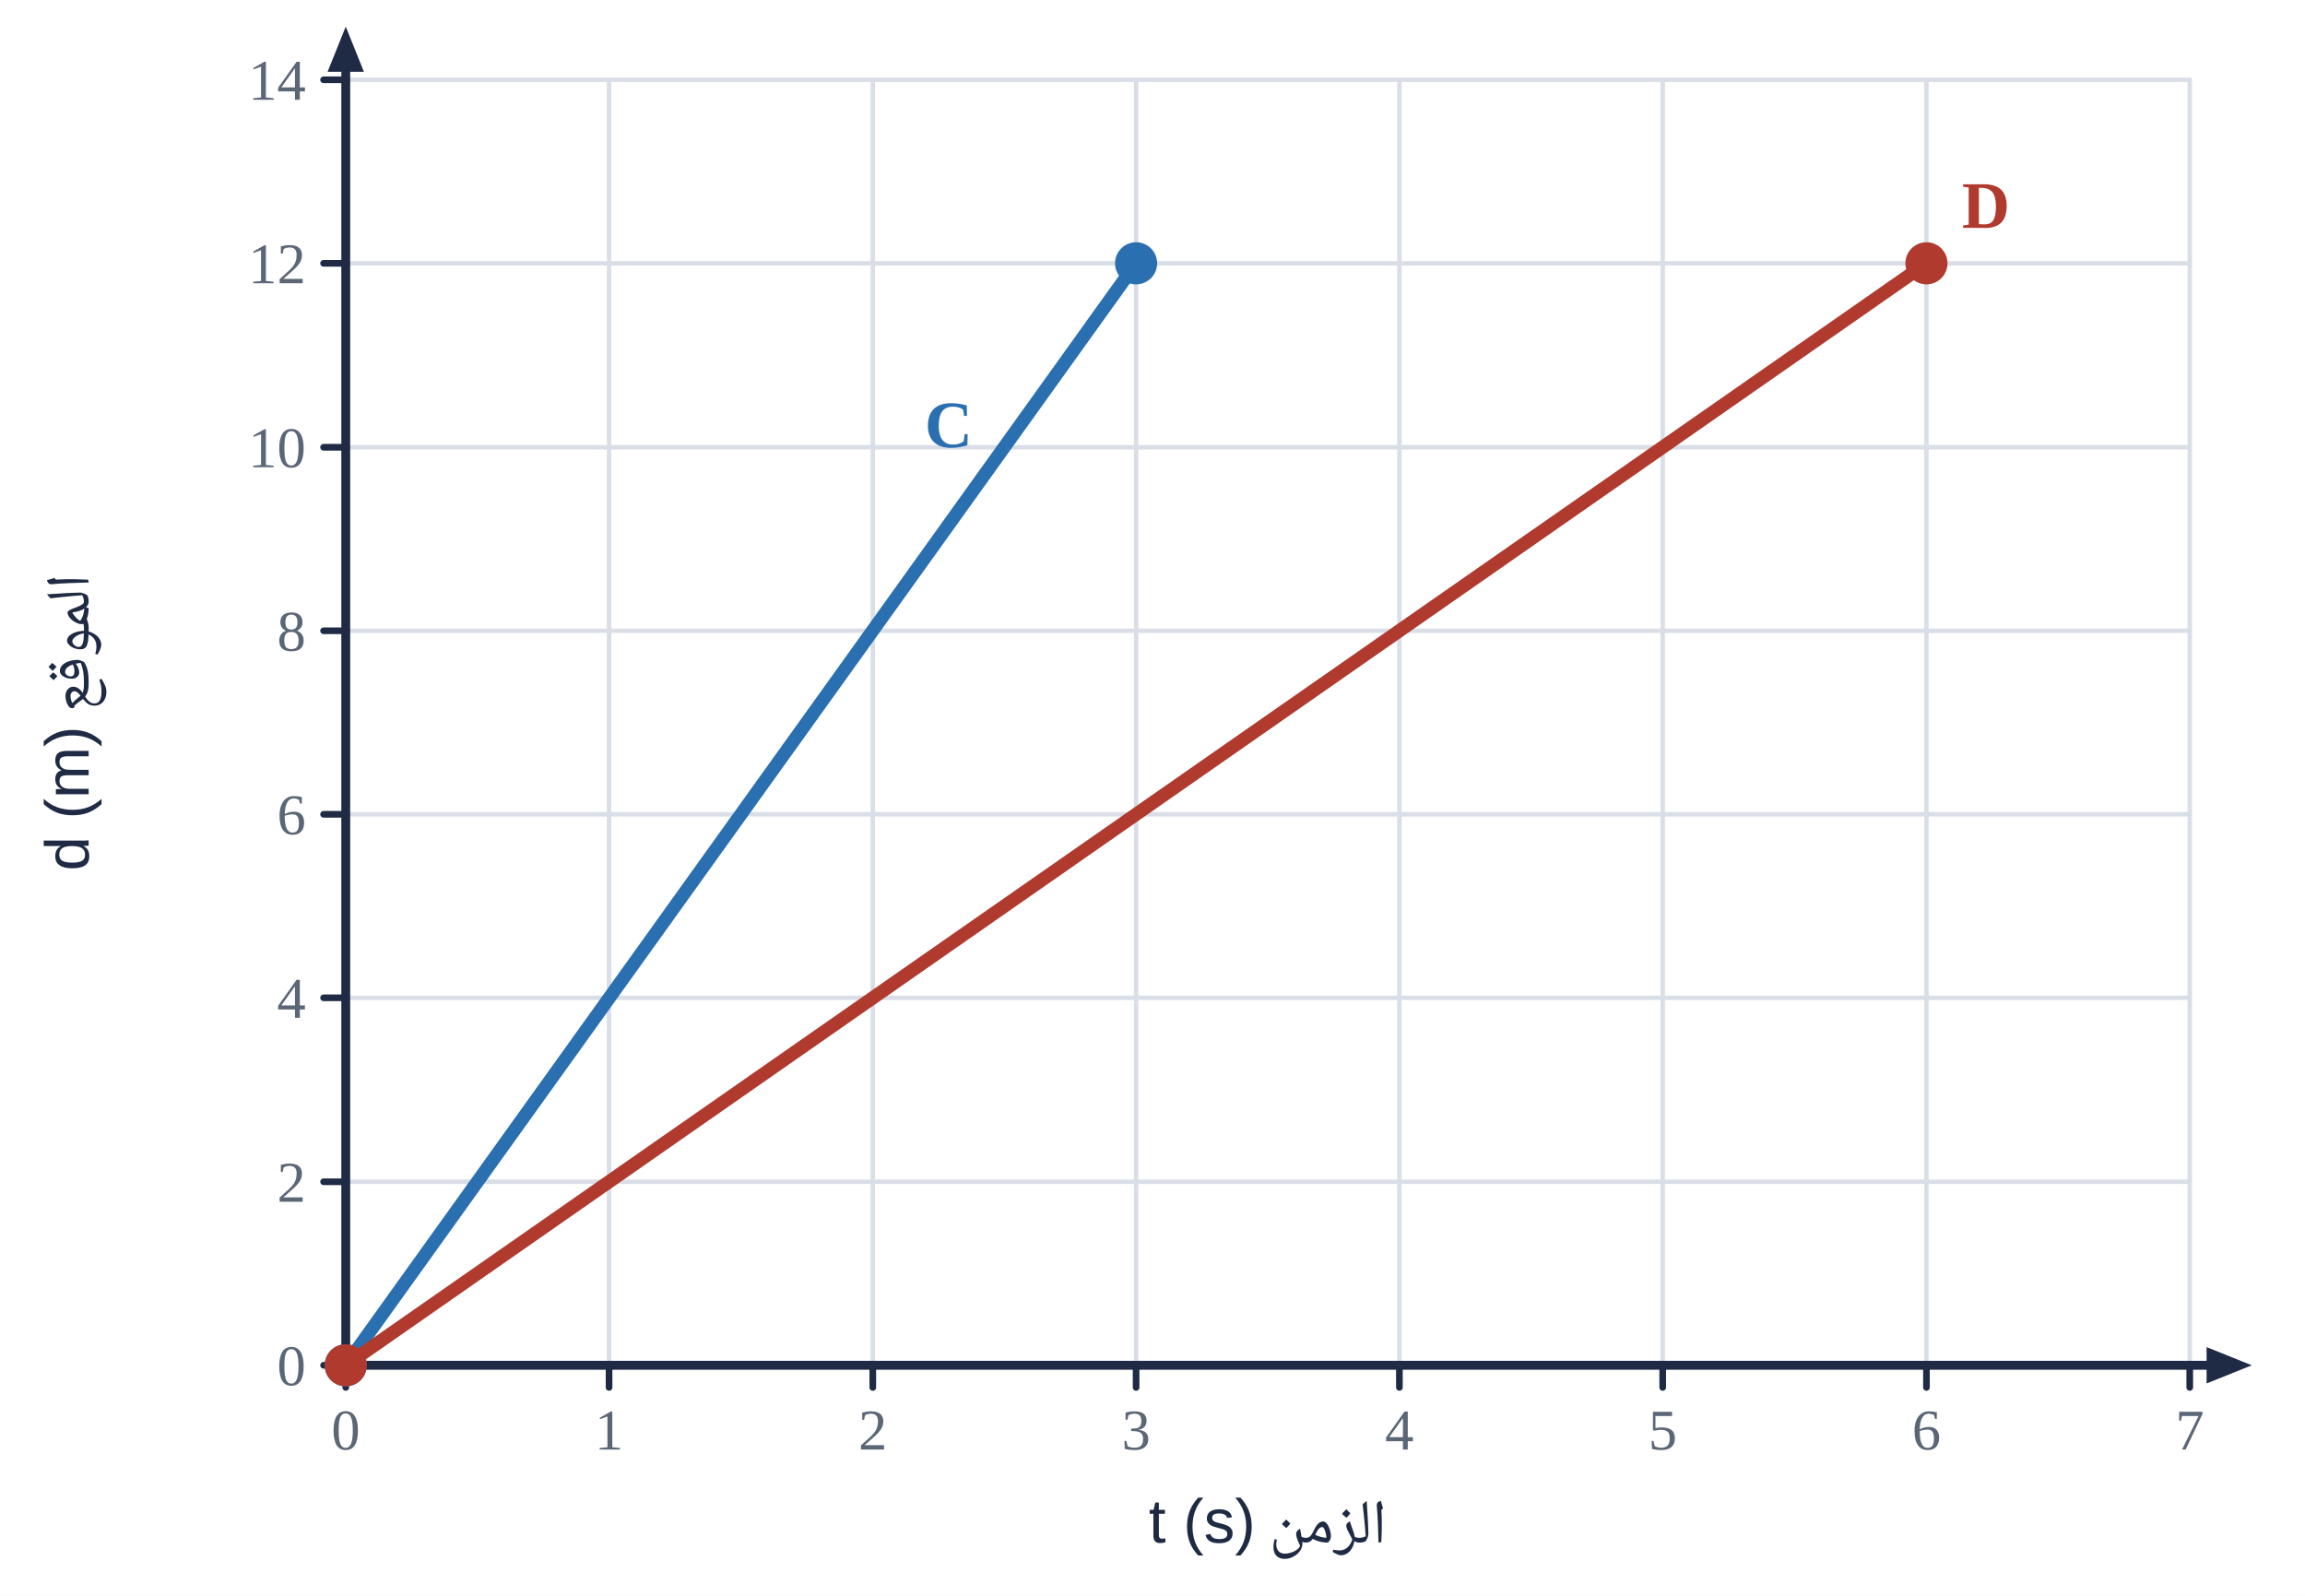
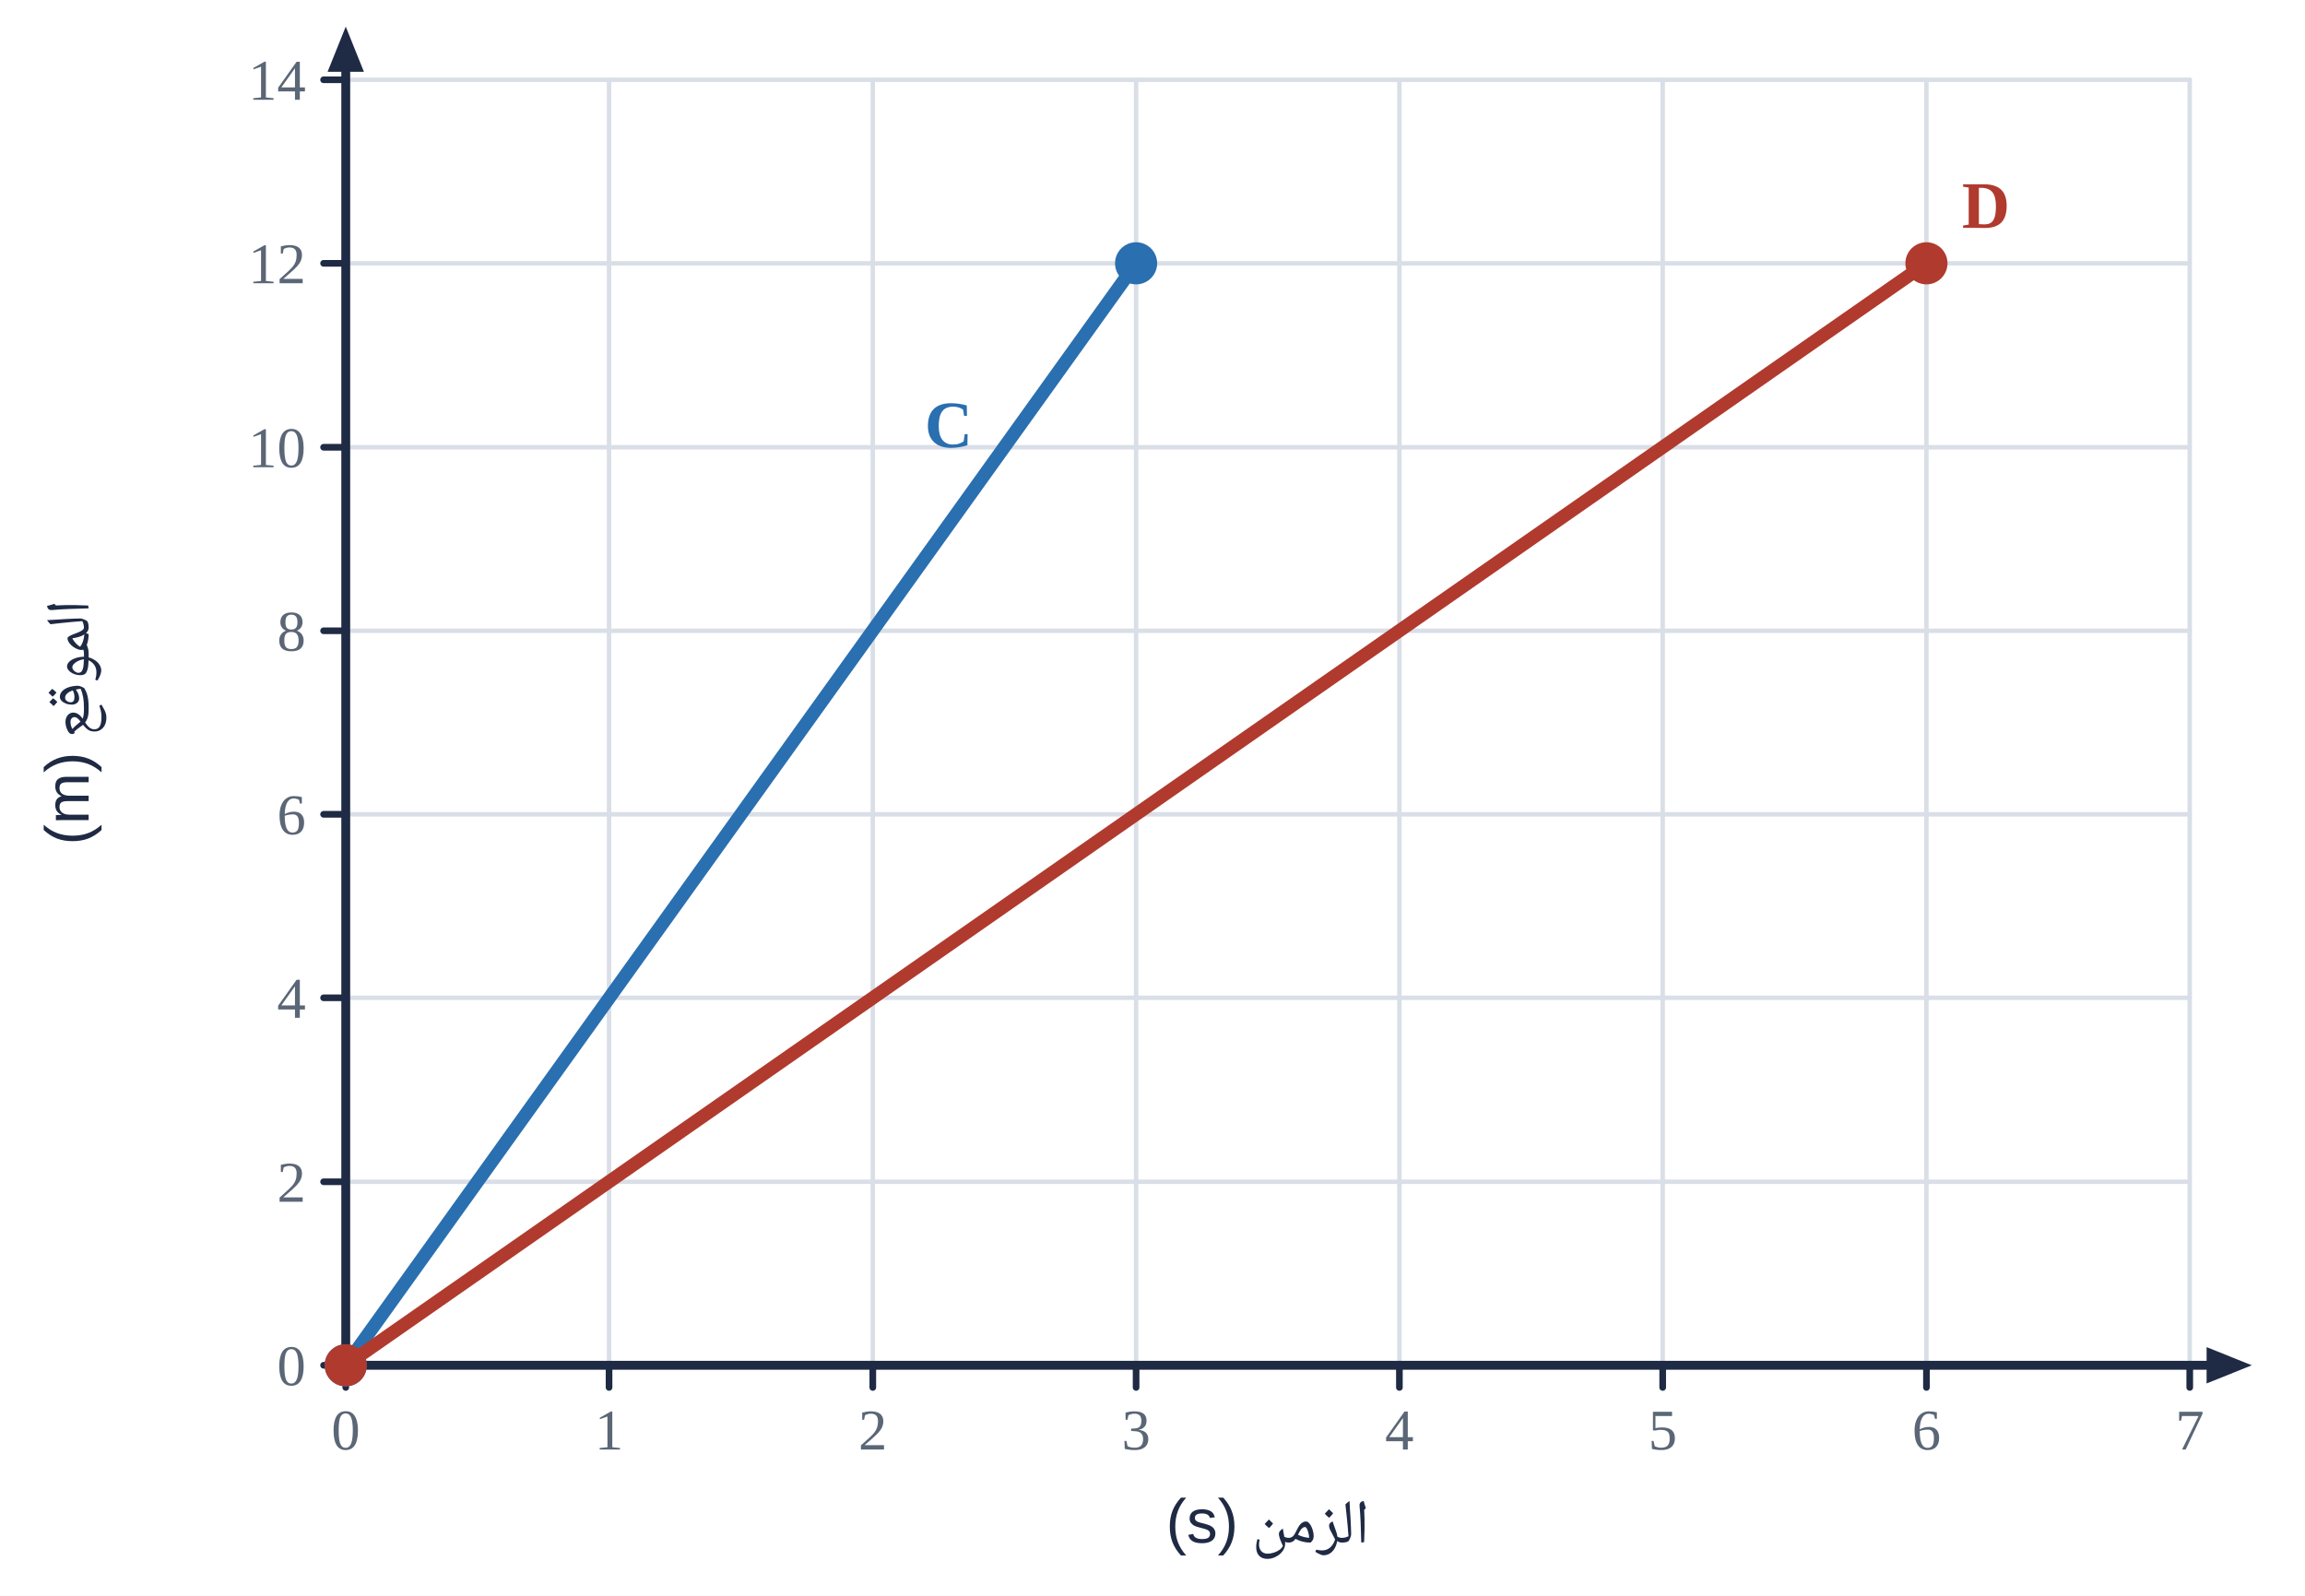
<svg xmlns="http://www.w3.org/2000/svg" viewBox="0 0 520 360" width="520" height="360">
  <rect width="520" height="360" fill="#fff" />
  <line x1="78.0" y1="18.0" x2="78.0" y2="308.0" stroke="#d9dee7" stroke-width="1" stroke-linecap="round" />
  <line x1="137.4" y1="18.0" x2="137.4" y2="308.0" stroke="#d9dee7" stroke-width="1" stroke-linecap="round" />
  <line x1="196.9" y1="18.0" x2="196.9" y2="308.0" stroke="#d9dee7" stroke-width="1" stroke-linecap="round" />
  <line x1="256.3" y1="18.0" x2="256.3" y2="308.0" stroke="#d9dee7" stroke-width="1" stroke-linecap="round" />
  <line x1="315.7" y1="18.0" x2="315.7" y2="308.0" stroke="#d9dee7" stroke-width="1" stroke-linecap="round" />
  <line x1="375.1" y1="18.0" x2="375.1" y2="308.0" stroke="#d9dee7" stroke-width="1" stroke-linecap="round" />
  <line x1="434.6" y1="18.0" x2="434.6" y2="308.0" stroke="#d9dee7" stroke-width="1" stroke-linecap="round" />
  <line x1="494.0" y1="18.0" x2="494.0" y2="308.0" stroke="#d9dee7" stroke-width="1" stroke-linecap="round" />
  <line x1="78.0" y1="308.0" x2="494.0" y2="308.0" stroke="#d9dee7" stroke-width="1" stroke-linecap="round" />
  <line x1="78.0" y1="266.6" x2="494.0" y2="266.6" stroke="#d9dee7" stroke-width="1" stroke-linecap="round" />
  <line x1="78.0" y1="225.1" x2="494.0" y2="225.1" stroke="#d9dee7" stroke-width="1" stroke-linecap="round" />
  <line x1="78.0" y1="183.7" x2="494.0" y2="183.7" stroke="#d9dee7" stroke-width="1" stroke-linecap="round" />
  <line x1="78.0" y1="142.3" x2="494.0" y2="142.3" stroke="#d9dee7" stroke-width="1" stroke-linecap="round" />
  <line x1="78.0" y1="100.9" x2="494.0" y2="100.9" stroke="#d9dee7" stroke-width="1" stroke-linecap="round" />
  <line x1="78.0" y1="59.4" x2="494.0" y2="59.4" stroke="#d9dee7" stroke-width="1" stroke-linecap="round" />
  <line x1="78.0" y1="18.0" x2="494.0" y2="18.0" stroke="#d9dee7" stroke-width="1" stroke-linecap="round" />
  <line x1="78.0" y1="308.0" x2="501.4" y2="308.0" stroke="#1f2a44" stroke-width="2" stroke-linecap="round" />
  <polygon points="508.0,308.0 497.8,312.1 497.8,303.9" fill="#1f2a44" />
  <line x1="78.0" y1="308.0" x2="78.0" y2="12.6" stroke="#1f2a44" stroke-width="2" stroke-linecap="round" />
  <polygon points="78.0,6.0 82.1,16.2 73.9,16.2" fill="#1f2a44" />
  <line x1="78.0" y1="308.0" x2="78.0" y2="313.0" stroke="#1f2a44" stroke-width="1.5" stroke-linecap="round" />
  <text x="78.0" y="327.0" text-anchor="middle" font-size="13" fill="#5b6676" font-weight="normal" font-family="'Times New Roman',Times,serif">0</text>
  <line x1="137.4" y1="308.0" x2="137.4" y2="313.0" stroke="#1f2a44" stroke-width="1.5" stroke-linecap="round" />
  <text x="137.4" y="327.0" text-anchor="middle" font-size="13" fill="#5b6676" font-weight="normal" font-family="'Times New Roman',Times,serif">1</text>
  <line x1="196.9" y1="308.0" x2="196.9" y2="313.0" stroke="#1f2a44" stroke-width="1.5" stroke-linecap="round" />
  <text x="196.9" y="327.0" text-anchor="middle" font-size="13" fill="#5b6676" font-weight="normal" font-family="'Times New Roman',Times,serif">2</text>
  <line x1="256.3" y1="308.0" x2="256.3" y2="313.0" stroke="#1f2a44" stroke-width="1.5" stroke-linecap="round" />
  <text x="256.3" y="327.0" text-anchor="middle" font-size="13" fill="#5b6676" font-weight="normal" font-family="'Times New Roman',Times,serif">3</text>
  <line x1="315.7" y1="308.0" x2="315.7" y2="313.0" stroke="#1f2a44" stroke-width="1.5" stroke-linecap="round" />
  <text x="315.7" y="327.0" text-anchor="middle" font-size="13" fill="#5b6676" font-weight="normal" font-family="'Times New Roman',Times,serif">4</text>
  <line x1="375.1" y1="308.0" x2="375.1" y2="313.0" stroke="#1f2a44" stroke-width="1.5" stroke-linecap="round" />
  <text x="375.1" y="327.0" text-anchor="middle" font-size="13" fill="#5b6676" font-weight="normal" font-family="'Times New Roman',Times,serif">5</text>
  <line x1="434.6" y1="308.0" x2="434.6" y2="313.0" stroke="#1f2a44" stroke-width="1.5" stroke-linecap="round" />
  <text x="434.6" y="327.0" text-anchor="middle" font-size="13" fill="#5b6676" font-weight="normal" font-family="'Times New Roman',Times,serif">6</text>
  <line x1="494.0" y1="308.0" x2="494.0" y2="313.0" stroke="#1f2a44" stroke-width="1.5" stroke-linecap="round" />
  <text x="494.0" y="327.0" text-anchor="middle" font-size="13" fill="#5b6676" font-weight="normal" font-family="'Times New Roman',Times,serif">7</text>
  <line x1="73.0" y1="308.0" x2="78.0" y2="308.0" stroke="#1f2a44" stroke-width="1.5" stroke-linecap="round" />
  <text x="69.0" y="312.5" text-anchor="end" font-size="13" fill="#5b6676" font-weight="normal" font-family="'Times New Roman',Times,serif">0</text>
  <line x1="73.0" y1="266.6" x2="78.0" y2="266.6" stroke="#1f2a44" stroke-width="1.5" stroke-linecap="round" />
  <text x="69.0" y="271.1" text-anchor="end" font-size="13" fill="#5b6676" font-weight="normal" font-family="'Times New Roman',Times,serif">2</text>
  <line x1="73.0" y1="225.1" x2="78.0" y2="225.1" stroke="#1f2a44" stroke-width="1.5" stroke-linecap="round" />
  <text x="69.0" y="229.6" text-anchor="end" font-size="13" fill="#5b6676" font-weight="normal" font-family="'Times New Roman',Times,serif">4</text>
  <line x1="73.0" y1="183.7" x2="78.0" y2="183.7" stroke="#1f2a44" stroke-width="1.5" stroke-linecap="round" />
  <text x="69.0" y="188.2" text-anchor="end" font-size="13" fill="#5b6676" font-weight="normal" font-family="'Times New Roman',Times,serif">6</text>
  <line x1="73.0" y1="142.3" x2="78.0" y2="142.3" stroke="#1f2a44" stroke-width="1.5" stroke-linecap="round" />
  <text x="69.0" y="146.8" text-anchor="end" font-size="13" fill="#5b6676" font-weight="normal" font-family="'Times New Roman',Times,serif">8</text>
  <line x1="73.0" y1="100.9" x2="78.0" y2="100.9" stroke="#1f2a44" stroke-width="1.5" stroke-linecap="round" />
  <text x="69.0" y="105.4" text-anchor="end" font-size="13" fill="#5b6676" font-weight="normal" font-family="'Times New Roman',Times,serif">10</text>
  <line x1="73.0" y1="59.4" x2="78.0" y2="59.4" stroke="#1f2a44" stroke-width="1.5" stroke-linecap="round" />
  <text x="69.0" y="63.9" text-anchor="end" font-size="13" fill="#5b6676" font-weight="normal" font-family="'Times New Roman',Times,serif">12</text>
  <line x1="73.0" y1="18.0" x2="78.0" y2="18.0" stroke="#1f2a44" stroke-width="1.5" stroke-linecap="round" />
  <text x="69.0" y="22.5" text-anchor="end" font-size="13" fill="#5b6676" font-weight="normal" font-family="'Times New Roman',Times,serif">14</text>
-   <text x="286.0" y="348.0" text-anchor="middle" font-size="14" fill="#1f2a44" font-weight="normal" font-family="'IBM Plex Sans Arabic','Noto Naskh Arabic',Tahoma,Arial,sans-serif" direction="rtl">الزمن t (s)</text>
-   <text x="20.0" y="163.0" text-anchor="middle" font-size="14" fill="#1f2a44" font-weight="normal" font-family="'IBM Plex Sans Arabic','Noto Naskh Arabic',Tahoma,Arial,sans-serif" direction="rtl" transform="rotate(-90 20 163.0)">الموقع d (m)</text>
+   <text x="286.0" y="348.0" text-anchor="middle" font-size="14" fill="#1f2a44" font-weight="normal" font-family="'IBM Plex Sans Arabic','Noto Naskh Arabic',Tahoma,Arial,sans-serif" direction="rtl">الزمن (s)</text>
+   <text x="20.0" y="163.0" text-anchor="middle" font-size="14" fill="#1f2a44" font-weight="normal" font-family="'IBM Plex Sans Arabic','Noto Naskh Arabic',Tahoma,Arial,sans-serif" direction="rtl" transform="rotate(-90 20 163.0)">الموقع (m)</text>
  <polyline points="78.0,308.0 256.3,59.4" fill="none" stroke="#2a6fb0" stroke-width="3" stroke-linejoin="round" />
  <circle cx="78.0" cy="308.0" r="4" fill="#2a6fb0" stroke="#2a6fb0" stroke-width="1.5" />
  <circle cx="256.3" cy="59.4" r="4" fill="#2a6fb0" stroke="#2a6fb0" stroke-width="1.5" />
  <text x="208.6" y="100.9" text-anchor="start" font-size="15" fill="#2a6fb0" font-weight="bold" font-family="'Times New Roman',Times,serif">C</text>
  <polyline points="78.0,308.0 434.6,59.4" fill="none" stroke="#b03a2e" stroke-width="3" stroke-linejoin="round" />
  <circle cx="78.0" cy="308.0" r="4" fill="#b03a2e" stroke="#b03a2e" stroke-width="1.5" />
  <circle cx="434.6" cy="59.4" r="4" fill="#b03a2e" stroke="#b03a2e" stroke-width="1.5" />
  <text x="442.6" y="51.4" text-anchor="start" font-size="15" fill="#b03a2e" font-weight="bold" font-family="'Times New Roman',Times,serif">D</text>
</svg>
